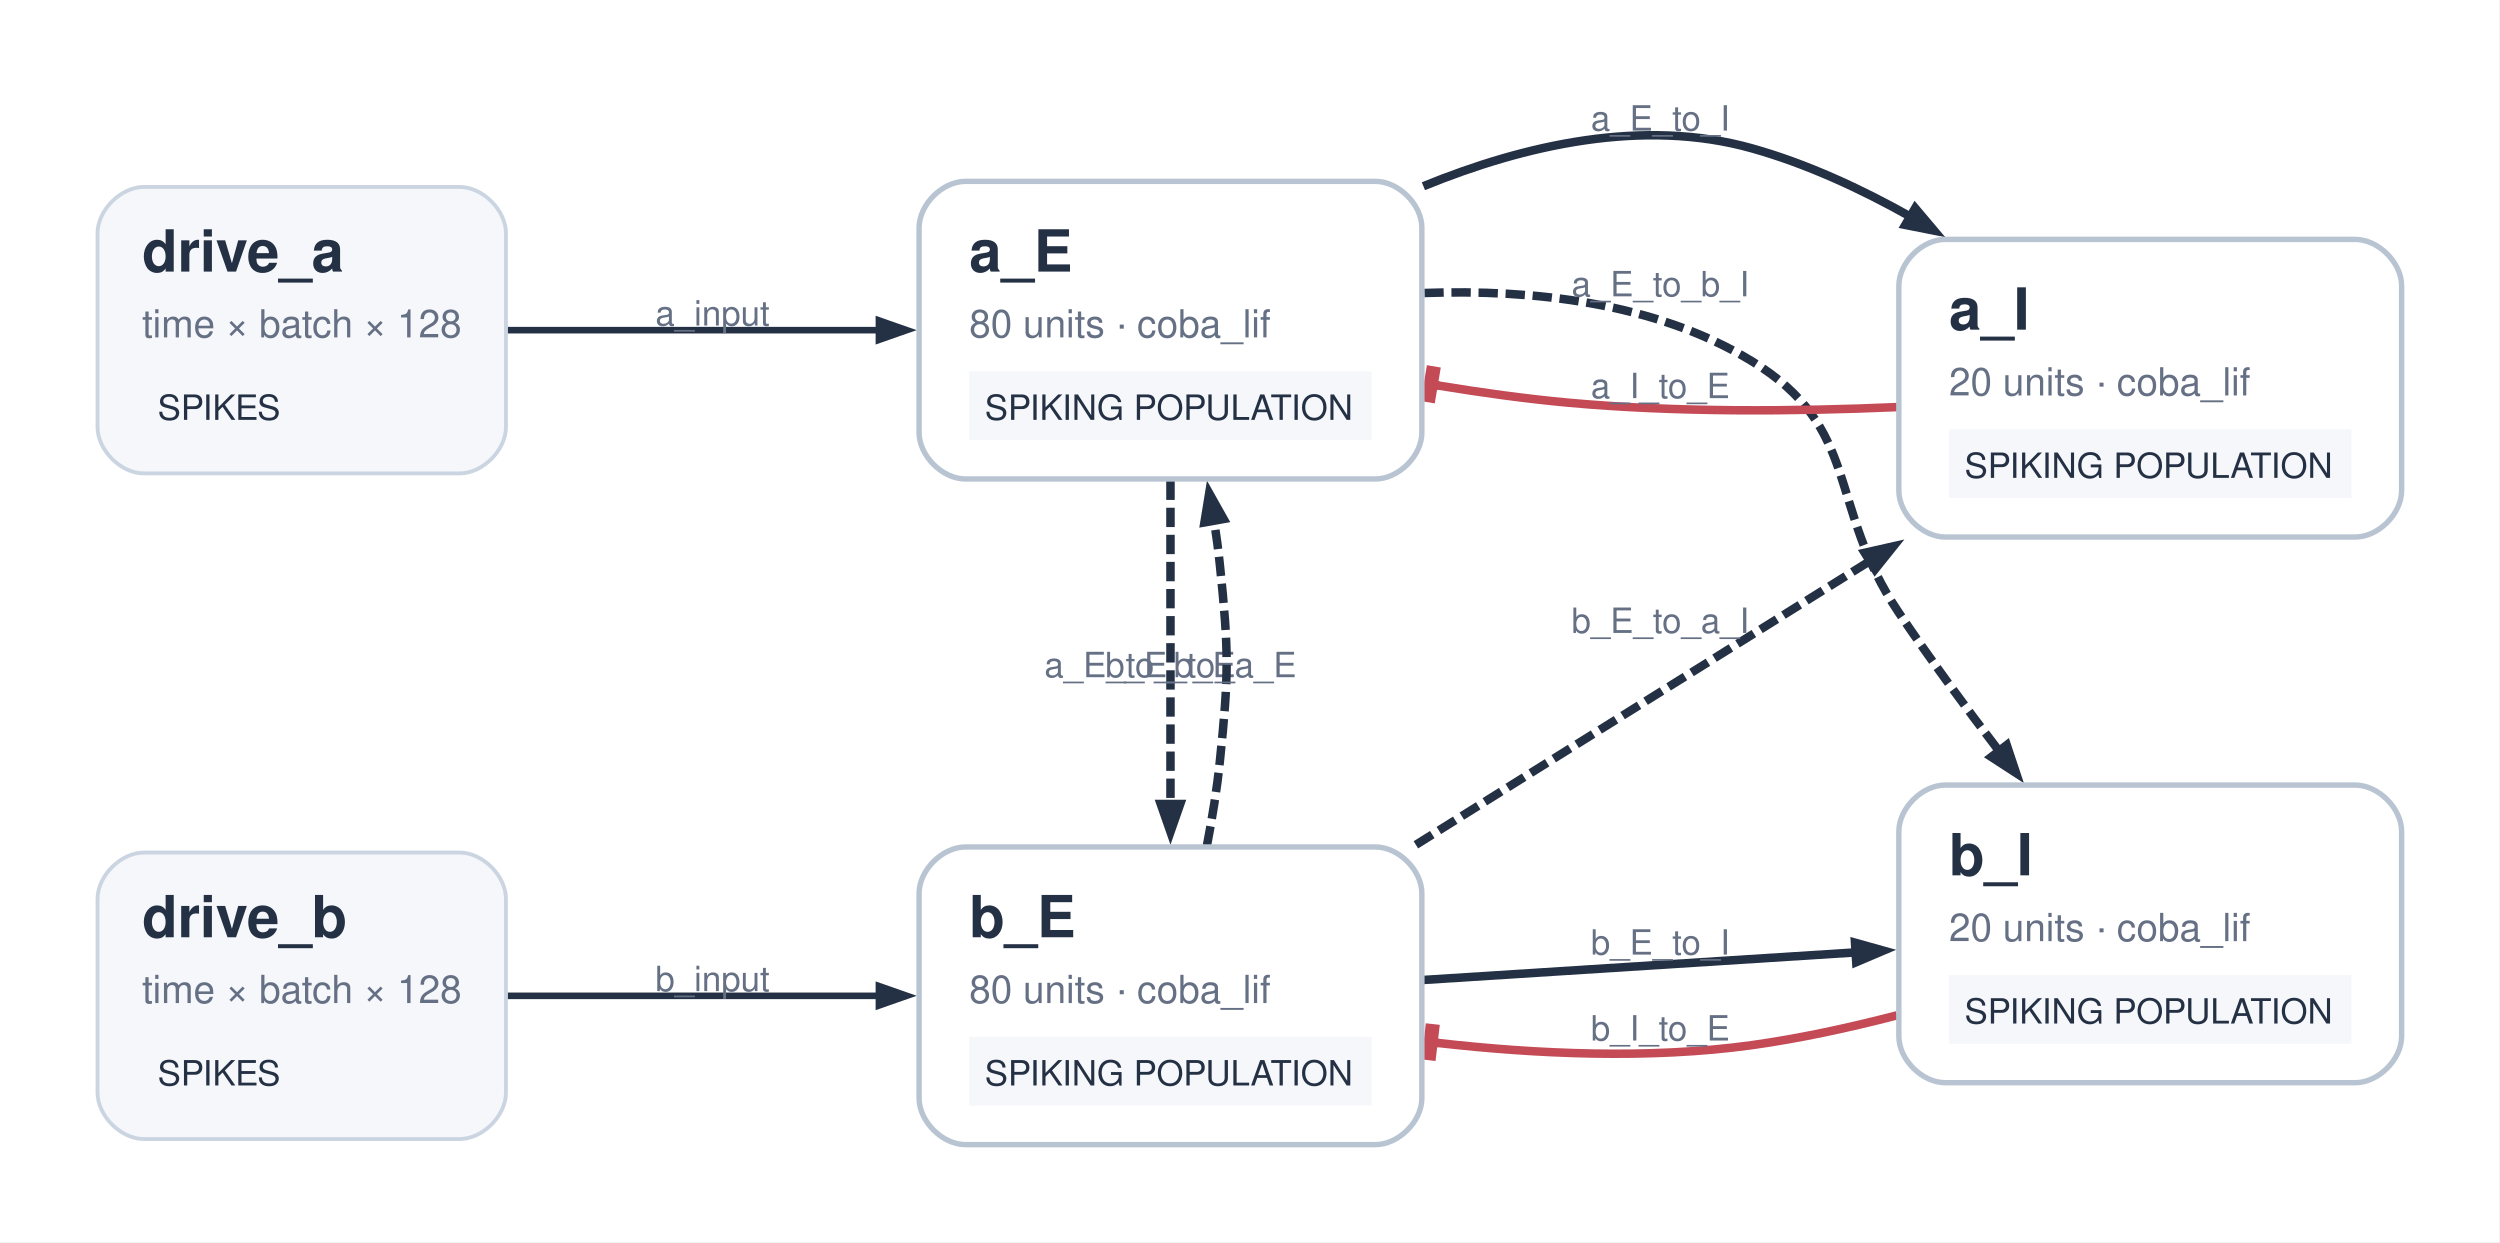
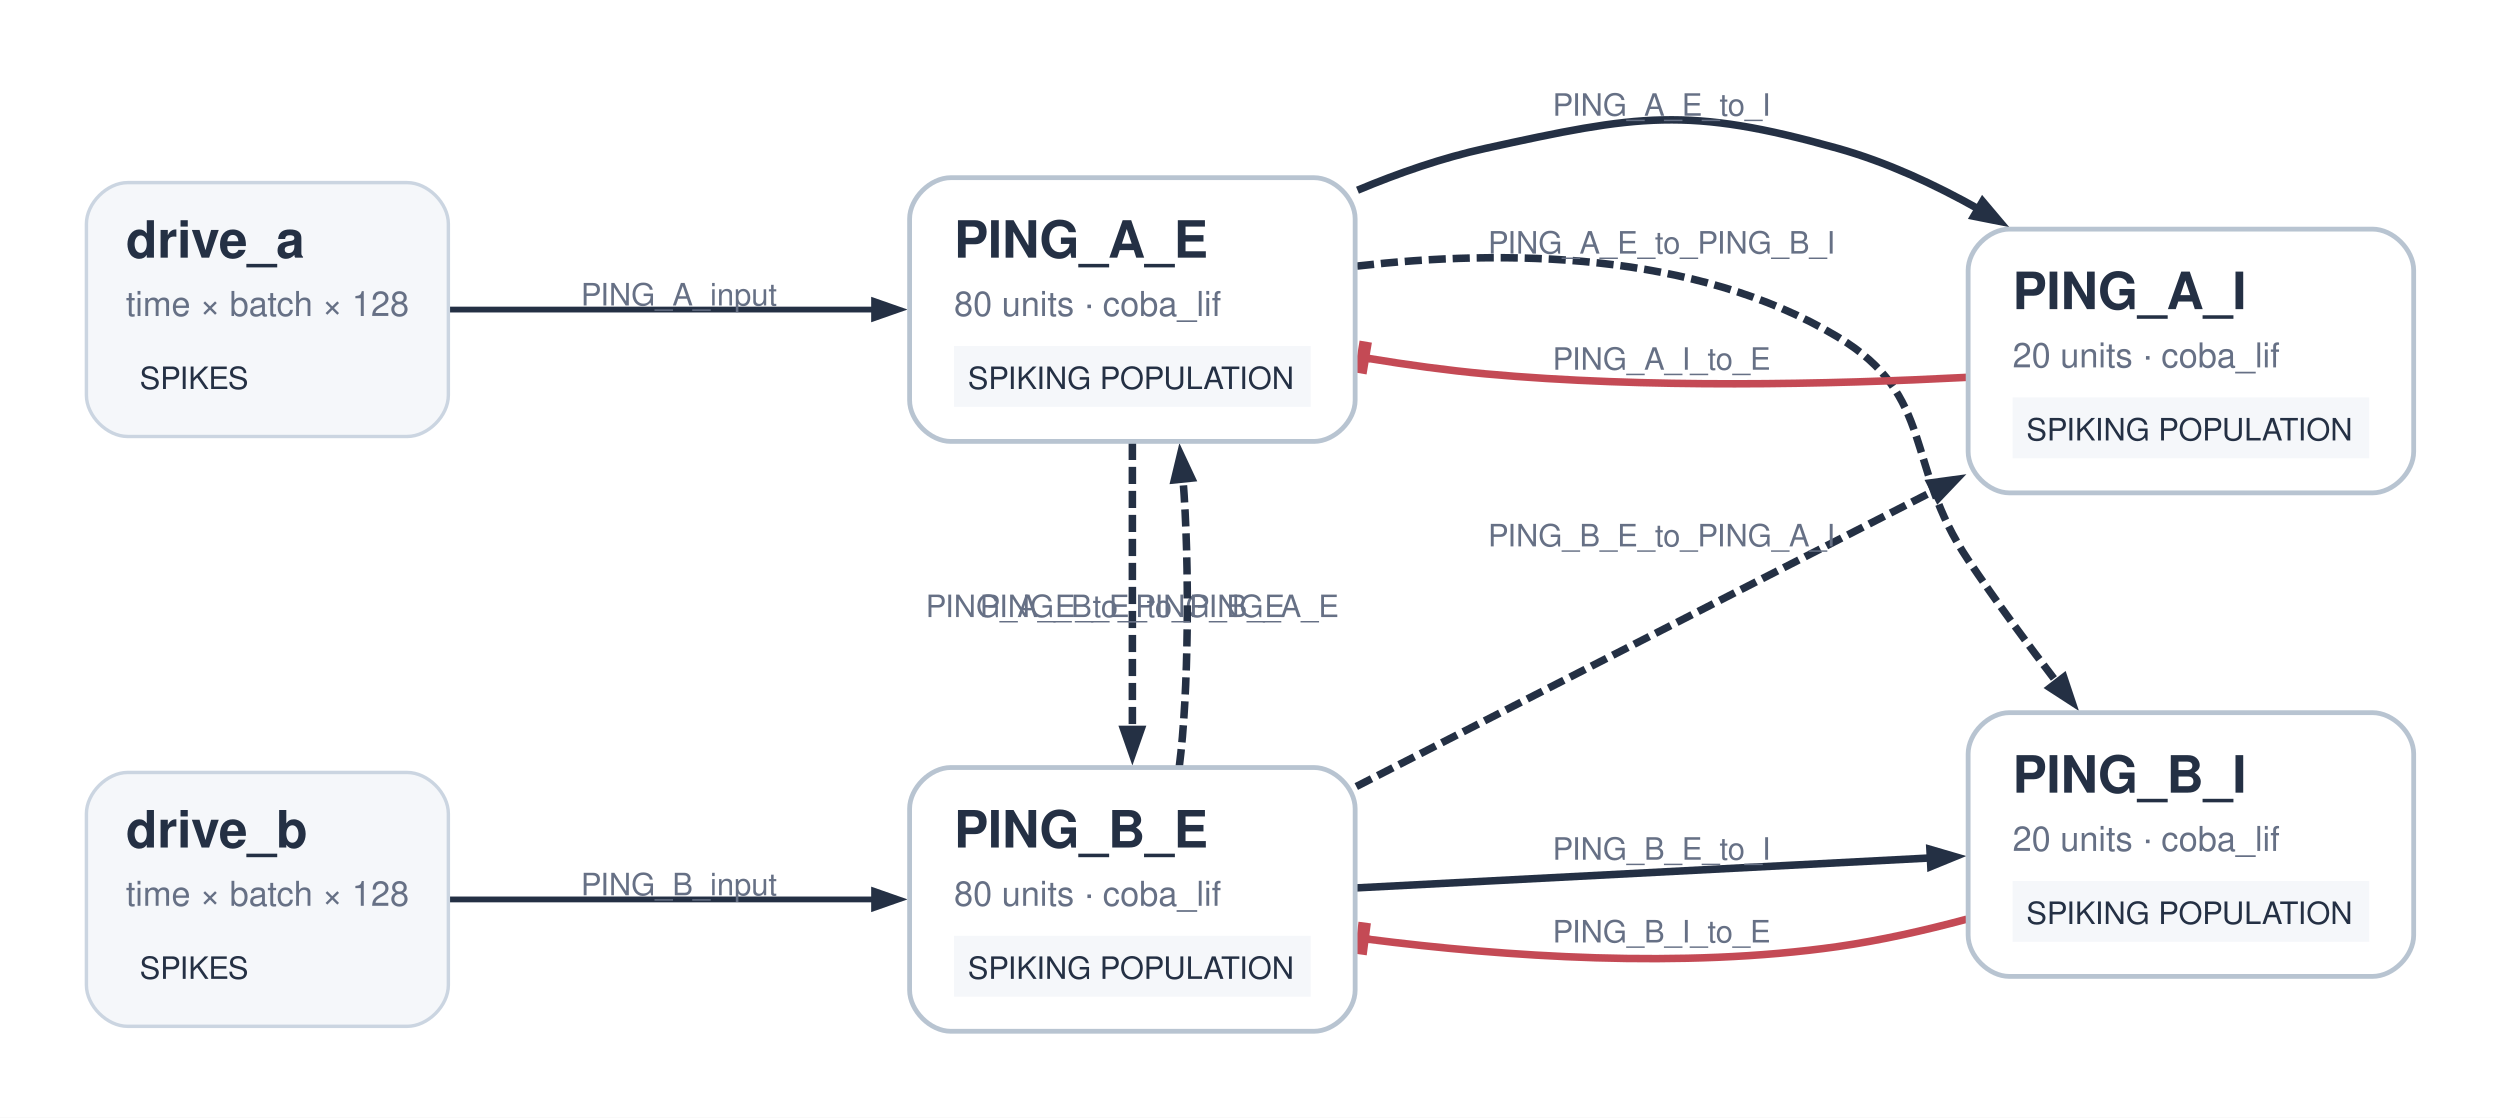
- <svg xmlns="http://www.w3.org/2000/svg" width="646pt" height="321pt" viewBox="0.00 0.00 646.00 321.00">
-   <g id="graph0" class="graph" transform="scale(1 1) rotate(0) translate(25.2 295.77)">
-     <polygon fill="#ffffff" stroke="none" points="-25.2,25.2 -25.2,-295.77 620.58,-295.77 620.58,25.2 -25.2,25.2" />
-     <g id="e_n_a_input" class="edge edge excitatory feedforward">
-       <path fill="none" stroke="#243044" stroke-width="1.7" d="M105.93,-210.45C134.56,-210.45 170.55,-210.45 202.06,-210.45" />
-       <polygon fill="#243044" stroke="#243044" stroke-width="1.7" points="201.91,-212.98 209.11,-210.46 201.91,-207.94 201.91,-212.98" />
-       <text xml:space="preserve" text-anchor="middle" x="158.92" y="-211.65" font-family="Helvetica,sans-Serif" font-size="9.00" fill="#667085">a_input</text>
+ <svg xmlns="http://www.w3.org/2000/svg" width="729pt" height="326pt" viewBox="0.00 0.00 729.00 326.00">
+   <g id="graph0" class="graph" transform="scale(1 1) rotate(0) translate(25.2 300.72)">
+     <polygon fill="#ffffff" stroke="none" points="-25.2,25.2 -25.2,-300.72 703.83,-300.72 703.83,25.2 -25.2,25.2" />
+     <g id="e_n_PING_A_input" class="edge edge excitatory feedforward">
+       <path fill="none" stroke="#243044" stroke-width="1.7" d="M105.92,-210.45C141.78,-210.45 189.93,-210.45 229.78,-210.45" />
+       <polygon fill="#243044" stroke="#243044" stroke-width="1.7" points="229.68,-212.98 236.88,-210.46 229.68,-207.94 229.68,-212.98" />
+       <text xml:space="preserve" text-anchor="middle" x="172.79" y="-211.65" font-family="Helvetica,sans-Serif" font-size="9.00" fill="#667085">PING_A_input</text>
    </g>
-     <g id="e_n_b_input" class="edge edge excitatory feedforward">
-       <path fill="none" stroke="#243044" stroke-width="1.7" d="M105.93,-38.45C134.56,-38.45 170.55,-38.45 202.06,-38.45" />
-       <polygon fill="#243044" stroke="#243044" stroke-width="1.7" points="201.91,-40.98 209.11,-38.46 201.91,-35.94 201.91,-40.98" />
-       <text xml:space="preserve" text-anchor="middle" x="158.92" y="-39.66" font-family="Helvetica,sans-Serif" font-size="9.00" fill="#667085">b_input</text>
+     <g id="e_n_PING_B_input" class="edge edge excitatory feedforward">
+       <path fill="none" stroke="#243044" stroke-width="1.7" d="M105.92,-38.45C141.78,-38.45 189.93,-38.45 229.78,-38.45" />
+       <polygon fill="#243044" stroke="#243044" stroke-width="1.7" points="229.68,-40.98 236.88,-38.46 229.68,-35.94 229.68,-40.98" />
+       <text xml:space="preserve" text-anchor="middle" x="172.79" y="-39.66" font-family="Helvetica,sans-Serif" font-size="9.00" fill="#667085">PING_B_input</text>
    </g>
-     <g id="e_n_a_E_to_I" class="edge edge excitatory recurrent">
-       <path fill="none" stroke="#243044" stroke-width="2.2" d="M342.61,-247.65C368.82,-258.37 399.48,-265.3 427.46,-257.45 441.56,-253.5 455.65,-247.01 468.66,-239.67" />
-       <polygon fill="#243044" stroke="#243044" stroke-width="2.2" points="469.68,-242 474.6,-236.17 467.12,-237.65 469.68,-242" />
-       <text xml:space="preserve" text-anchor="middle" x="403.84" y="-262.02" font-family="Helvetica,sans-Serif" font-size="9.00" fill="#667085">a_E_to_I</text>
+     <g id="e_n_PING_A_E_to_I" class="edge edge excitatory recurrent">
+       <path fill="none" stroke="#243044" stroke-width="2.2" d="M370.64,-245.25C382.73,-250.31 395.49,-254.72 407.96,-257.45 452.57,-267.24 466.74,-269.78 510.71,-257.45 524.81,-253.5 538.9,-247.01 551.91,-239.67" />
+       <polygon fill="#243044" stroke="#243044" stroke-width="2.2" points="552.93,-242 557.85,-236.17 550.37,-237.65 552.93,-242" />
+       <text xml:space="preserve" text-anchor="middle" x="459.33" y="-266.97" font-family="Helvetica,sans-Serif" font-size="9.00" fill="#667085">PING_A_E_to_I</text>
    </g>
-     <g id="e_n_a_E_to_b_E" class="edge edge excitatory feedback">
-       <path fill="none" stroke="#243044" stroke-width="2.2" stroke-dasharray="5,2" d="M277.25,-171.58C277.25,-146.76 277.25,-114.37 277.25,-87.75" />
-       <polygon fill="#243044" stroke="#243044" stroke-width="2.2" points="279.77,-88.01 277.25,-80.81 274.73,-88.01 279.77,-88.01" />
-       <text xml:space="preserve" text-anchor="middle" x="269.38" y="-120.78" font-family="Helvetica,sans-Serif" font-size="9.00" fill="#667085">a_E_to_b_E</text>
+     <g id="e_n_PING_A_E_to_PING_B_E" class="edge edge excitatory feedback">
+       <path fill="none" stroke="#243044" stroke-width="2.2" stroke-dasharray="5,2" d="M305,-171.58C305,-146.76 305,-114.37 305,-87.75" />
+       <polygon fill="#243044" stroke="#243044" stroke-width="2.2" points="307.52,-88.01 305,-80.81 302.48,-88.01 307.52,-88.01" />
+       <text xml:space="preserve" text-anchor="middle" x="297.12" y="-120.78" font-family="Helvetica,sans-Serif" font-size="9.00" fill="#667085">PING_A_E_to_PING_B_E</text>
    </g>
-     <g id="e_n_a_E_to_b_I" class="edge edge excitatory feedback">
-       <path fill="none" stroke="#243044" stroke-width="2.2" stroke-dasharray="5,2" d="M342.85,-220.06C370.71,-221.04 402.54,-217.65 427.46,-202.45 456.03,-185.03 446.76,-165.21 465.46,-137.45 473.47,-125.56 482.62,-113.11 491.44,-101.59" />
-       <polygon fill="#243044" stroke="#243044" stroke-width="2.2" points="493.34,-103.25 495.75,-96.02 489.35,-100.17 493.34,-103.25" />
-       <text xml:space="preserve" text-anchor="middle" x="403.84" y="-219.2" font-family="Helvetica,sans-Serif" font-size="9.00" fill="#667085">a_E_to_b_I</text>
+     <g id="e_n_PING_A_E_to_PING_B_I" class="edge edge excitatory feedback">
+       <path fill="none" stroke="#243044" stroke-width="2.2" stroke-dasharray="5,2" d="M370.49,-223.13C413.24,-228.05 468.93,-227.52 510.71,-202.45 539.4,-185.24 530.01,-165.21 548.71,-137.45 556.72,-125.56 565.87,-113.11 574.69,-101.59" />
+       <polygon fill="#243044" stroke="#243044" stroke-width="2.2" points="576.59,-103.25 579,-96.02 572.6,-100.17 576.59,-103.25" />
+       <text xml:space="preserve" text-anchor="middle" x="459.33" y="-226.77" font-family="Helvetica,sans-Serif" font-size="9.00" fill="#667085">PING_A_E_to_PING_B_I</text>
    </g>
-     <g id="e_n_a_I_to_E" class="edge edge inhibitory recurrent">
-       <path fill="none" stroke="#c44a55" stroke-width="2.2" d="M465.05,-190.58C438.7,-189.43 407.95,-189.18 380.21,-191.7 369.16,-192.71 357.53,-194.32 346.23,-196.18" />
-       <polygon fill="#c44a55" stroke="#c44a55" stroke-width="2.2" points="344.41,-200.14 343.22,-193.04 344.64,-192.8 345.83,-199.9 344.41,-200.14" />
-       <polyline fill="none" stroke="#c44a55" stroke-width="2.2" points="343.11,-196.71 346.66,-196.11" />
-       <text xml:space="preserve" text-anchor="middle" x="403.84" y="-192.9" font-family="Helvetica,sans-Serif" font-size="9.00" fill="#667085">a_I_to_E</text>
+     <g id="e_n_PING_A_I_to_E" class="edge edge inhibitory recurrent">
+       <path fill="none" stroke="#c44a55" stroke-width="2.2" d="M548.46,-190.69C508.05,-188.58 454.86,-187.43 407.96,-191.7 396.91,-192.71 385.28,-194.32 373.98,-196.18" />
+       <polygon fill="#c44a55" stroke="#c44a55" stroke-width="2.2" points="372.16,-200.14 370.97,-193.04 372.39,-192.8 373.58,-199.9 372.16,-200.14" />
+       <polyline fill="none" stroke="#c44a55" stroke-width="2.2" points="370.86,-196.71 374.41,-196.11" />
+       <text xml:space="preserve" text-anchor="middle" x="459.33" y="-192.9" font-family="Helvetica,sans-Serif" font-size="9.00" fill="#667085">PING_A_I_to_E</text>
    </g>
-     <g id="e_n_b_E_to_a_E" class="edge edge excitatory feedback">
-       <path fill="none" stroke="#243044" stroke-width="2.2" stroke-dasharray="5,2" d="M286.68,-77.32C288.06,-84.47 289.27,-91.91 290,-98.95 292.35,-121.5 292.35,-127.41 290,-149.95 289.61,-153.7 289.09,-157.55 288.48,-161.41" />
-       <polygon fill="#243044" stroke="#243044" stroke-width="2.2" points="286.03,-160.78 287.26,-168.31 290.99,-161.66 286.03,-160.78" />
-       <text xml:space="preserve" text-anchor="middle" x="285.12" y="-120.78" font-family="Helvetica,sans-Serif" font-size="9.00" fill="#667085">b_E_to_a_E</text>
+     <g id="e_n_PING_B_E_to_PING_A_E" class="edge edge excitatory feedback">
+       <path fill="none" stroke="#243044" stroke-width="2.2" stroke-dasharray="5,2" d="M318.69,-77.29C321.4,-98.25 321.75,-135.9 319.75,-161.2" />
+       <polygon fill="#243044" stroke="#243044" stroke-width="2.2" points="317.26,-160.79 319.04,-168.21 322.27,-161.3 317.26,-160.79" />
+       <text xml:space="preserve" text-anchor="middle" x="312.87" y="-120.78" font-family="Helvetica,sans-Serif" font-size="9.00" fill="#667085">PING_B_E_to_PING_A_E</text>
    </g>
-     <g id="e_n_b_E_to_a_I" class="edge edge excitatory feedback">
-       <path fill="none" stroke="#243044" stroke-width="2.2" stroke-dasharray="5,2" d="M340.66,-77.47C376.3,-99.75 421.13,-127.76 458.15,-150.91" />
-       <polygon fill="#243044" stroke="#243044" stroke-width="2.2" points="456.63,-152.93 464.07,-154.61 459.3,-148.65 456.63,-152.93" />
-       <text xml:space="preserve" text-anchor="middle" x="403.84" y="-132.22" font-family="Helvetica,sans-Serif" font-size="9.00" fill="#667085">b_E_to_a_I</text>
+     <g id="e_n_PING_B_E_to_PING_A_I" class="edge edge excitatory feedback">
+       <path fill="none" stroke="#243044" stroke-width="2.2" stroke-dasharray="5,2" d="M370.29,-71.37C419.58,-96.6 487.66,-131.46 539.12,-157.8" />
+       <polygon fill="#243044" stroke="#243044" stroke-width="2.2" points="537.68,-159.9 545.24,-160.93 539.98,-155.41 537.68,-159.9" />
+       <text xml:space="preserve" text-anchor="middle" x="459.33" y="-141.39" font-family="Helvetica,sans-Serif" font-size="9.00" fill="#667085">PING_B_E_to_PING_A_I</text>
    </g>
-     <g id="e_n_b_E_to_I" class="edge edge excitatory recurrent">
-       <path fill="none" stroke="#243044" stroke-width="2.2" d="M342.61,-42.55C376.74,-44.73 418.86,-47.41 454.46,-49.68" />
-       <polygon fill="#243044" stroke="#243044" stroke-width="2.2" points="454.13,-52.18 461.47,-50.13 454.45,-47.15 454.13,-52.18" />
-       <text xml:space="preserve" text-anchor="middle" x="403.84" y="-49.09" font-family="Helvetica,sans-Serif" font-size="9.00" fill="#667085">b_E_to_I</text>
+     <g id="e_n_PING_B_E_to_I" class="edge edge excitatory recurrent">
+       <path fill="none" stroke="#243044" stroke-width="2.2" d="M370.29,-41.81C419.17,-44.36 486.53,-47.87 537.84,-50.55" />
+       <polygon fill="#243044" stroke="#243044" stroke-width="2.2" points="537.56,-53.06 544.88,-50.92 537.82,-48.03 537.56,-53.06" />
+       <text xml:space="preserve" text-anchor="middle" x="459.33" y="-50.02" font-family="Helvetica,sans-Serif" font-size="9.00" fill="#667085">PING_B_E_to_I</text>
    </g>
-     <g id="e_n_b_I_to_E" class="edge edge inhibitory recurrent">
-       <path fill="none" stroke="#c44a55" stroke-width="2.2" d="M464.99,-33.41C452.66,-30.21 439.76,-27.41 427.46,-25.7 400.96,-22.04 371.67,-23.38 346.1,-26.3" />
-       <polygon fill="#c44a55" stroke="#c44a55" stroke-width="2.2" points="344.19,-30.14 343.35,-22.99 344.78,-22.82 345.62,-29.98 344.19,-30.14" />
-       <polyline fill="none" stroke="#c44a55" stroke-width="2.2" points="343.05,-26.65 346.63,-26.23" />
-       <text xml:space="preserve" text-anchor="middle" x="403.84" y="-26.9" font-family="Helvetica,sans-Serif" font-size="9.00" fill="#667085">b_I_to_E</text>
+     <g id="e_n_PING_B_I_to_E" class="edge edge inhibitory recurrent">
+       <path fill="none" stroke="#c44a55" stroke-width="2.2" d="M548.28,-32.68C535.94,-29.37 523.03,-26.47 510.71,-24.7 465.27,-18.21 413.7,-21.74 373.69,-26.85" />
+       <polygon fill="#c44a55" stroke="#c44a55" stroke-width="2.2" points="371.89,-30.71 370.97,-23.57 372.39,-23.38 373.32,-30.52 371.89,-30.71" />
+       <polyline fill="none" stroke="#c44a55" stroke-width="2.2" points="370.72,-27.23 374.29,-26.77" />
+       <text xml:space="preserve" text-anchor="middle" x="459.33" y="-25.9" font-family="Helvetica,sans-Serif" font-size="9.00" fill="#667085">PING_B_I_to_E</text>
    </g>
    <g id="n_drive_a" class="node node input">
      <path fill="#f5f7fa" stroke="#cbd5e1" d="M93.54,-247.47C93.54,-247.47 12,-247.47 12,-247.47 6,-247.47 0,-241.47 0,-235.47 0,-235.47 0,-185.44 0,-185.44 0,-179.44 6,-173.44 12,-173.44 12,-173.44 93.54,-173.44 93.54,-173.44 99.54,-173.44 105.54,-179.44 105.54,-185.44 105.54,-185.44 105.54,-235.47 105.54,-235.47 105.54,-241.47 99.54,-247.47 93.54,-247.47" />
      <text xml:space="preserve" text-anchor="start" x="11.52" y="-225.58" font-family="Helvetica,sans-Serif" font-weight="bold" font-size="15.00" fill="#243044">drive_a</text>
      <text xml:space="preserve" text-anchor="start" x="11.52" y="-208.58" font-family="Helvetica,sans-Serif" font-size="10.00" fill="#667085">time × batch × 128</text>
      <polygon fill="#f5f7fa" stroke="none" points="11.52,-182.08 11.52,-199.83 94.02,-199.83 94.02,-182.08 11.52,-182.08" />
      <text xml:space="preserve" text-anchor="start" x="15.52" y="-187.28" font-family="Helvetica,sans-Serif" font-size="9.00" fill="#243044">SPIKES</text>
    </g>
    <g id="n_drive_b" class="node node input">
      <path fill="#f5f7fa" stroke="#cbd5e1" d="M93.54,-75.47C93.54,-75.47 12,-75.47 12,-75.47 6,-75.47 0,-69.47 0,-63.47 0,-63.47 0,-13.44 0,-13.44 0,-7.44 6,-1.44 12,-1.44 12,-1.44 93.54,-1.44 93.54,-1.44 99.54,-1.44 105.54,-7.44 105.54,-13.44 105.54,-13.44 105.54,-63.47 105.54,-63.47 105.54,-69.47 99.54,-75.47 93.54,-75.47" />
      <text xml:space="preserve" text-anchor="start" x="11.52" y="-53.58" font-family="Helvetica,sans-Serif" font-weight="bold" font-size="15.00" fill="#243044">drive_b</text>
      <text xml:space="preserve" text-anchor="start" x="11.52" y="-36.58" font-family="Helvetica,sans-Serif" font-size="10.00" fill="#667085">time × batch × 128</text>
      <polygon fill="#f5f7fa" stroke="none" points="11.52,-10.08 11.52,-27.83 94.02,-27.83 94.02,-10.08 11.52,-10.08" />
      <text xml:space="preserve" text-anchor="start" x="15.52" y="-15.28" font-family="Helvetica,sans-Serif" font-size="9.00" fill="#243044">SPIKES</text>
    </g>
-     <g id="n_a_E" class="node node population spiking">
-       <path fill="#ffffff" stroke="#b8c4d1" stroke-width="1.4" d="M330.21,-248.91C330.21,-248.91 224.29,-248.91 224.29,-248.91 218.29,-248.91 212.29,-242.91 212.29,-236.91 212.29,-236.91 212.29,-184 212.29,-184 212.29,-178 218.29,-172 224.29,-172 224.29,-172 330.21,-172 330.21,-172 336.21,-172 342.21,-178 342.21,-184 342.21,-184 342.21,-236.91 342.21,-236.91 342.21,-242.91 336.21,-248.91 330.21,-248.91" />
-       <text xml:space="preserve" text-anchor="start" x="225.25" y="-225.58" font-family="Helvetica,sans-Serif" font-weight="bold" font-size="15.00" fill="#243044">a_E</text>
-       <text xml:space="preserve" text-anchor="start" x="225.25" y="-208.58" font-family="Helvetica,sans-Serif" font-size="10.00" fill="#667085">80 units · coba_lif</text>
-       <polygon fill="#f5f7fa" stroke="none" points="225.25,-182.08 225.25,-199.83 329.25,-199.83 329.25,-182.08 225.25,-182.08" />
-       <text xml:space="preserve" text-anchor="start" x="229.25" y="-187.28" font-family="Helvetica,sans-Serif" font-size="9.00" fill="#243044">SPIKING POPULATION</text>
+     <g id="n_PING_A_E" class="node node population spiking">
+       <path fill="#ffffff" stroke="#b8c4d1" stroke-width="1.4" d="M357.96,-248.91C357.96,-248.91 252.04,-248.91 252.04,-248.91 246.04,-248.91 240.04,-242.91 240.04,-236.91 240.04,-236.91 240.04,-184 240.04,-184 240.04,-178 246.04,-172 252.04,-172 252.04,-172 357.96,-172 357.96,-172 363.96,-172 369.96,-178 369.96,-184 369.96,-184 369.96,-236.91 369.96,-236.91 369.96,-242.91 363.96,-248.91 357.96,-248.91" />
+       <text xml:space="preserve" text-anchor="start" x="253" y="-225.58" font-family="Helvetica,sans-Serif" font-weight="bold" font-size="15.00" fill="#243044">PING_A_E</text>
+       <text xml:space="preserve" text-anchor="start" x="253" y="-208.58" font-family="Helvetica,sans-Serif" font-size="10.00" fill="#667085">80 units · coba_lif</text>
+       <polygon fill="#f5f7fa" stroke="none" points="253,-182.08 253,-199.83 357,-199.83 357,-182.08 253,-182.08" />
+       <text xml:space="preserve" text-anchor="start" x="257" y="-187.28" font-family="Helvetica,sans-Serif" font-size="9.00" fill="#243044">SPIKING POPULATION</text>
    </g>
-     <g id="n_a_I" class="node node population spiking">
-       <path fill="#ffffff" stroke="#b8c4d1" stroke-width="1.4" d="M583.38,-233.91C583.38,-233.91 477.46,-233.91 477.46,-233.91 471.46,-233.91 465.46,-227.91 465.46,-221.91 465.46,-221.91 465.46,-169 465.46,-169 465.46,-163 471.46,-157 477.46,-157 477.46,-157 583.38,-157 583.38,-157 589.38,-157 595.38,-163 595.38,-169 595.38,-169 595.38,-221.91 595.38,-221.91 595.38,-227.91 589.38,-233.91 583.38,-233.91" />
-       <text xml:space="preserve" text-anchor="start" x="478.42" y="-210.58" font-family="Helvetica,sans-Serif" font-weight="bold" font-size="15.00" fill="#243044">a_I</text>
-       <text xml:space="preserve" text-anchor="start" x="478.42" y="-193.58" font-family="Helvetica,sans-Serif" font-size="10.00" fill="#667085">20 units · coba_lif</text>
-       <polygon fill="#f5f7fa" stroke="none" points="478.42,-167.08 478.42,-184.83 582.42,-184.83 582.42,-167.08 478.42,-167.08" />
-       <text xml:space="preserve" text-anchor="start" x="482.42" y="-172.28" font-family="Helvetica,sans-Serif" font-size="9.00" fill="#243044">SPIKING POPULATION</text>
+     <g id="n_PING_A_I" class="node node population spiking">
+       <path fill="#ffffff" stroke="#b8c4d1" stroke-width="1.4" d="M666.63,-233.91C666.63,-233.91 560.71,-233.91 560.71,-233.91 554.71,-233.91 548.71,-227.91 548.71,-221.91 548.71,-221.91 548.71,-169 548.71,-169 548.71,-163 554.71,-157 560.71,-157 560.71,-157 666.63,-157 666.63,-157 672.63,-157 678.63,-163 678.63,-169 678.63,-169 678.63,-221.91 678.63,-221.91 678.63,-227.91 672.63,-233.91 666.63,-233.91" />
+       <text xml:space="preserve" text-anchor="start" x="561.67" y="-210.58" font-family="Helvetica,sans-Serif" font-weight="bold" font-size="15.00" fill="#243044">PING_A_I</text>
+       <text xml:space="preserve" text-anchor="start" x="561.67" y="-193.58" font-family="Helvetica,sans-Serif" font-size="10.00" fill="#667085">20 units · coba_lif</text>
+       <polygon fill="#f5f7fa" stroke="none" points="561.67,-167.08 561.67,-184.83 665.67,-184.83 665.67,-167.08 561.67,-167.08" />
+       <text xml:space="preserve" text-anchor="start" x="565.67" y="-172.28" font-family="Helvetica,sans-Serif" font-size="9.00" fill="#243044">SPIKING POPULATION</text>
    </g>
-     <g id="n_b_E" class="node node population spiking">
-       <path fill="#ffffff" stroke="#b8c4d1" stroke-width="1.4" d="M330.21,-76.91C330.21,-76.91 224.29,-76.91 224.29,-76.91 218.29,-76.91 212.29,-70.91 212.29,-64.91 212.29,-64.91 212.29,-12 212.29,-12 212.29,-6 218.29,0 224.29,0 224.29,0 330.21,0 330.21,0 336.21,0 342.21,-6 342.21,-12 342.21,-12 342.21,-64.91 342.21,-64.91 342.21,-70.91 336.21,-76.91 330.21,-76.91" />
-       <text xml:space="preserve" text-anchor="start" x="225.25" y="-53.58" font-family="Helvetica,sans-Serif" font-weight="bold" font-size="15.00" fill="#243044">b_E</text>
-       <text xml:space="preserve" text-anchor="start" x="225.25" y="-36.58" font-family="Helvetica,sans-Serif" font-size="10.00" fill="#667085">80 units · coba_lif</text>
-       <polygon fill="#f5f7fa" stroke="none" points="225.25,-10.08 225.25,-27.83 329.25,-27.83 329.25,-10.08 225.25,-10.08" />
-       <text xml:space="preserve" text-anchor="start" x="229.25" y="-15.28" font-family="Helvetica,sans-Serif" font-size="9.00" fill="#243044">SPIKING POPULATION</text>
+     <g id="n_PING_B_E" class="node node population spiking">
+       <path fill="#ffffff" stroke="#b8c4d1" stroke-width="1.4" d="M357.96,-76.91C357.96,-76.91 252.04,-76.91 252.04,-76.91 246.04,-76.91 240.04,-70.91 240.04,-64.91 240.04,-64.91 240.04,-12 240.04,-12 240.04,-6 246.04,0 252.04,0 252.04,0 357.96,0 357.96,0 363.96,0 369.96,-6 369.96,-12 369.96,-12 369.96,-64.91 369.96,-64.91 369.96,-70.91 363.96,-76.91 357.96,-76.91" />
+       <text xml:space="preserve" text-anchor="start" x="253" y="-53.58" font-family="Helvetica,sans-Serif" font-weight="bold" font-size="15.00" fill="#243044">PING_B_E</text>
+       <text xml:space="preserve" text-anchor="start" x="253" y="-36.58" font-family="Helvetica,sans-Serif" font-size="10.00" fill="#667085">80 units · coba_lif</text>
+       <polygon fill="#f5f7fa" stroke="none" points="253,-10.08 253,-27.83 357,-27.83 357,-10.08 253,-10.08" />
+       <text xml:space="preserve" text-anchor="start" x="257" y="-15.28" font-family="Helvetica,sans-Serif" font-size="9.00" fill="#243044">SPIKING POPULATION</text>
    </g>
-     <g id="n_b_I" class="node node population spiking">
-       <path fill="#ffffff" stroke="#b8c4d1" stroke-width="1.4" d="M583.38,-92.91C583.38,-92.91 477.46,-92.91 477.46,-92.91 471.46,-92.91 465.46,-86.91 465.46,-80.91 465.46,-80.91 465.46,-28 465.46,-28 465.46,-22 471.46,-16 477.46,-16 477.46,-16 583.38,-16 583.38,-16 589.38,-16 595.38,-22 595.38,-28 595.38,-28 595.38,-80.91 595.38,-80.91 595.38,-86.91 589.38,-92.91 583.38,-92.91" />
-       <text xml:space="preserve" text-anchor="start" x="478.42" y="-69.58" font-family="Helvetica,sans-Serif" font-weight="bold" font-size="15.00" fill="#243044">b_I</text>
-       <text xml:space="preserve" text-anchor="start" x="478.42" y="-52.58" font-family="Helvetica,sans-Serif" font-size="10.00" fill="#667085">20 units · coba_lif</text>
-       <polygon fill="#f5f7fa" stroke="none" points="478.42,-26.08 478.42,-43.83 582.42,-43.83 582.42,-26.08 478.42,-26.08" />
-       <text xml:space="preserve" text-anchor="start" x="482.42" y="-31.28" font-family="Helvetica,sans-Serif" font-size="9.00" fill="#243044">SPIKING POPULATION</text>
+     <g id="n_PING_B_I" class="node node population spiking">
+       <path fill="#ffffff" stroke="#b8c4d1" stroke-width="1.4" d="M666.63,-92.91C666.63,-92.91 560.71,-92.91 560.71,-92.91 554.71,-92.91 548.71,-86.91 548.71,-80.91 548.71,-80.91 548.71,-28 548.71,-28 548.71,-22 554.71,-16 560.71,-16 560.71,-16 666.63,-16 666.63,-16 672.63,-16 678.63,-22 678.63,-28 678.63,-28 678.63,-80.91 678.63,-80.91 678.63,-86.91 672.63,-92.91 666.63,-92.91" />
+       <text xml:space="preserve" text-anchor="start" x="561.67" y="-69.58" font-family="Helvetica,sans-Serif" font-weight="bold" font-size="15.00" fill="#243044">PING_B_I</text>
+       <text xml:space="preserve" text-anchor="start" x="561.67" y="-52.58" font-family="Helvetica,sans-Serif" font-size="10.00" fill="#667085">20 units · coba_lif</text>
+       <polygon fill="#f5f7fa" stroke="none" points="561.67,-26.08 561.67,-43.83 665.67,-43.83 665.67,-26.08 561.67,-26.08" />
+       <text xml:space="preserve" text-anchor="start" x="565.67" y="-31.28" font-family="Helvetica,sans-Serif" font-size="9.00" fill="#243044">SPIKING POPULATION</text>
    </g>
  </g>
</svg>
